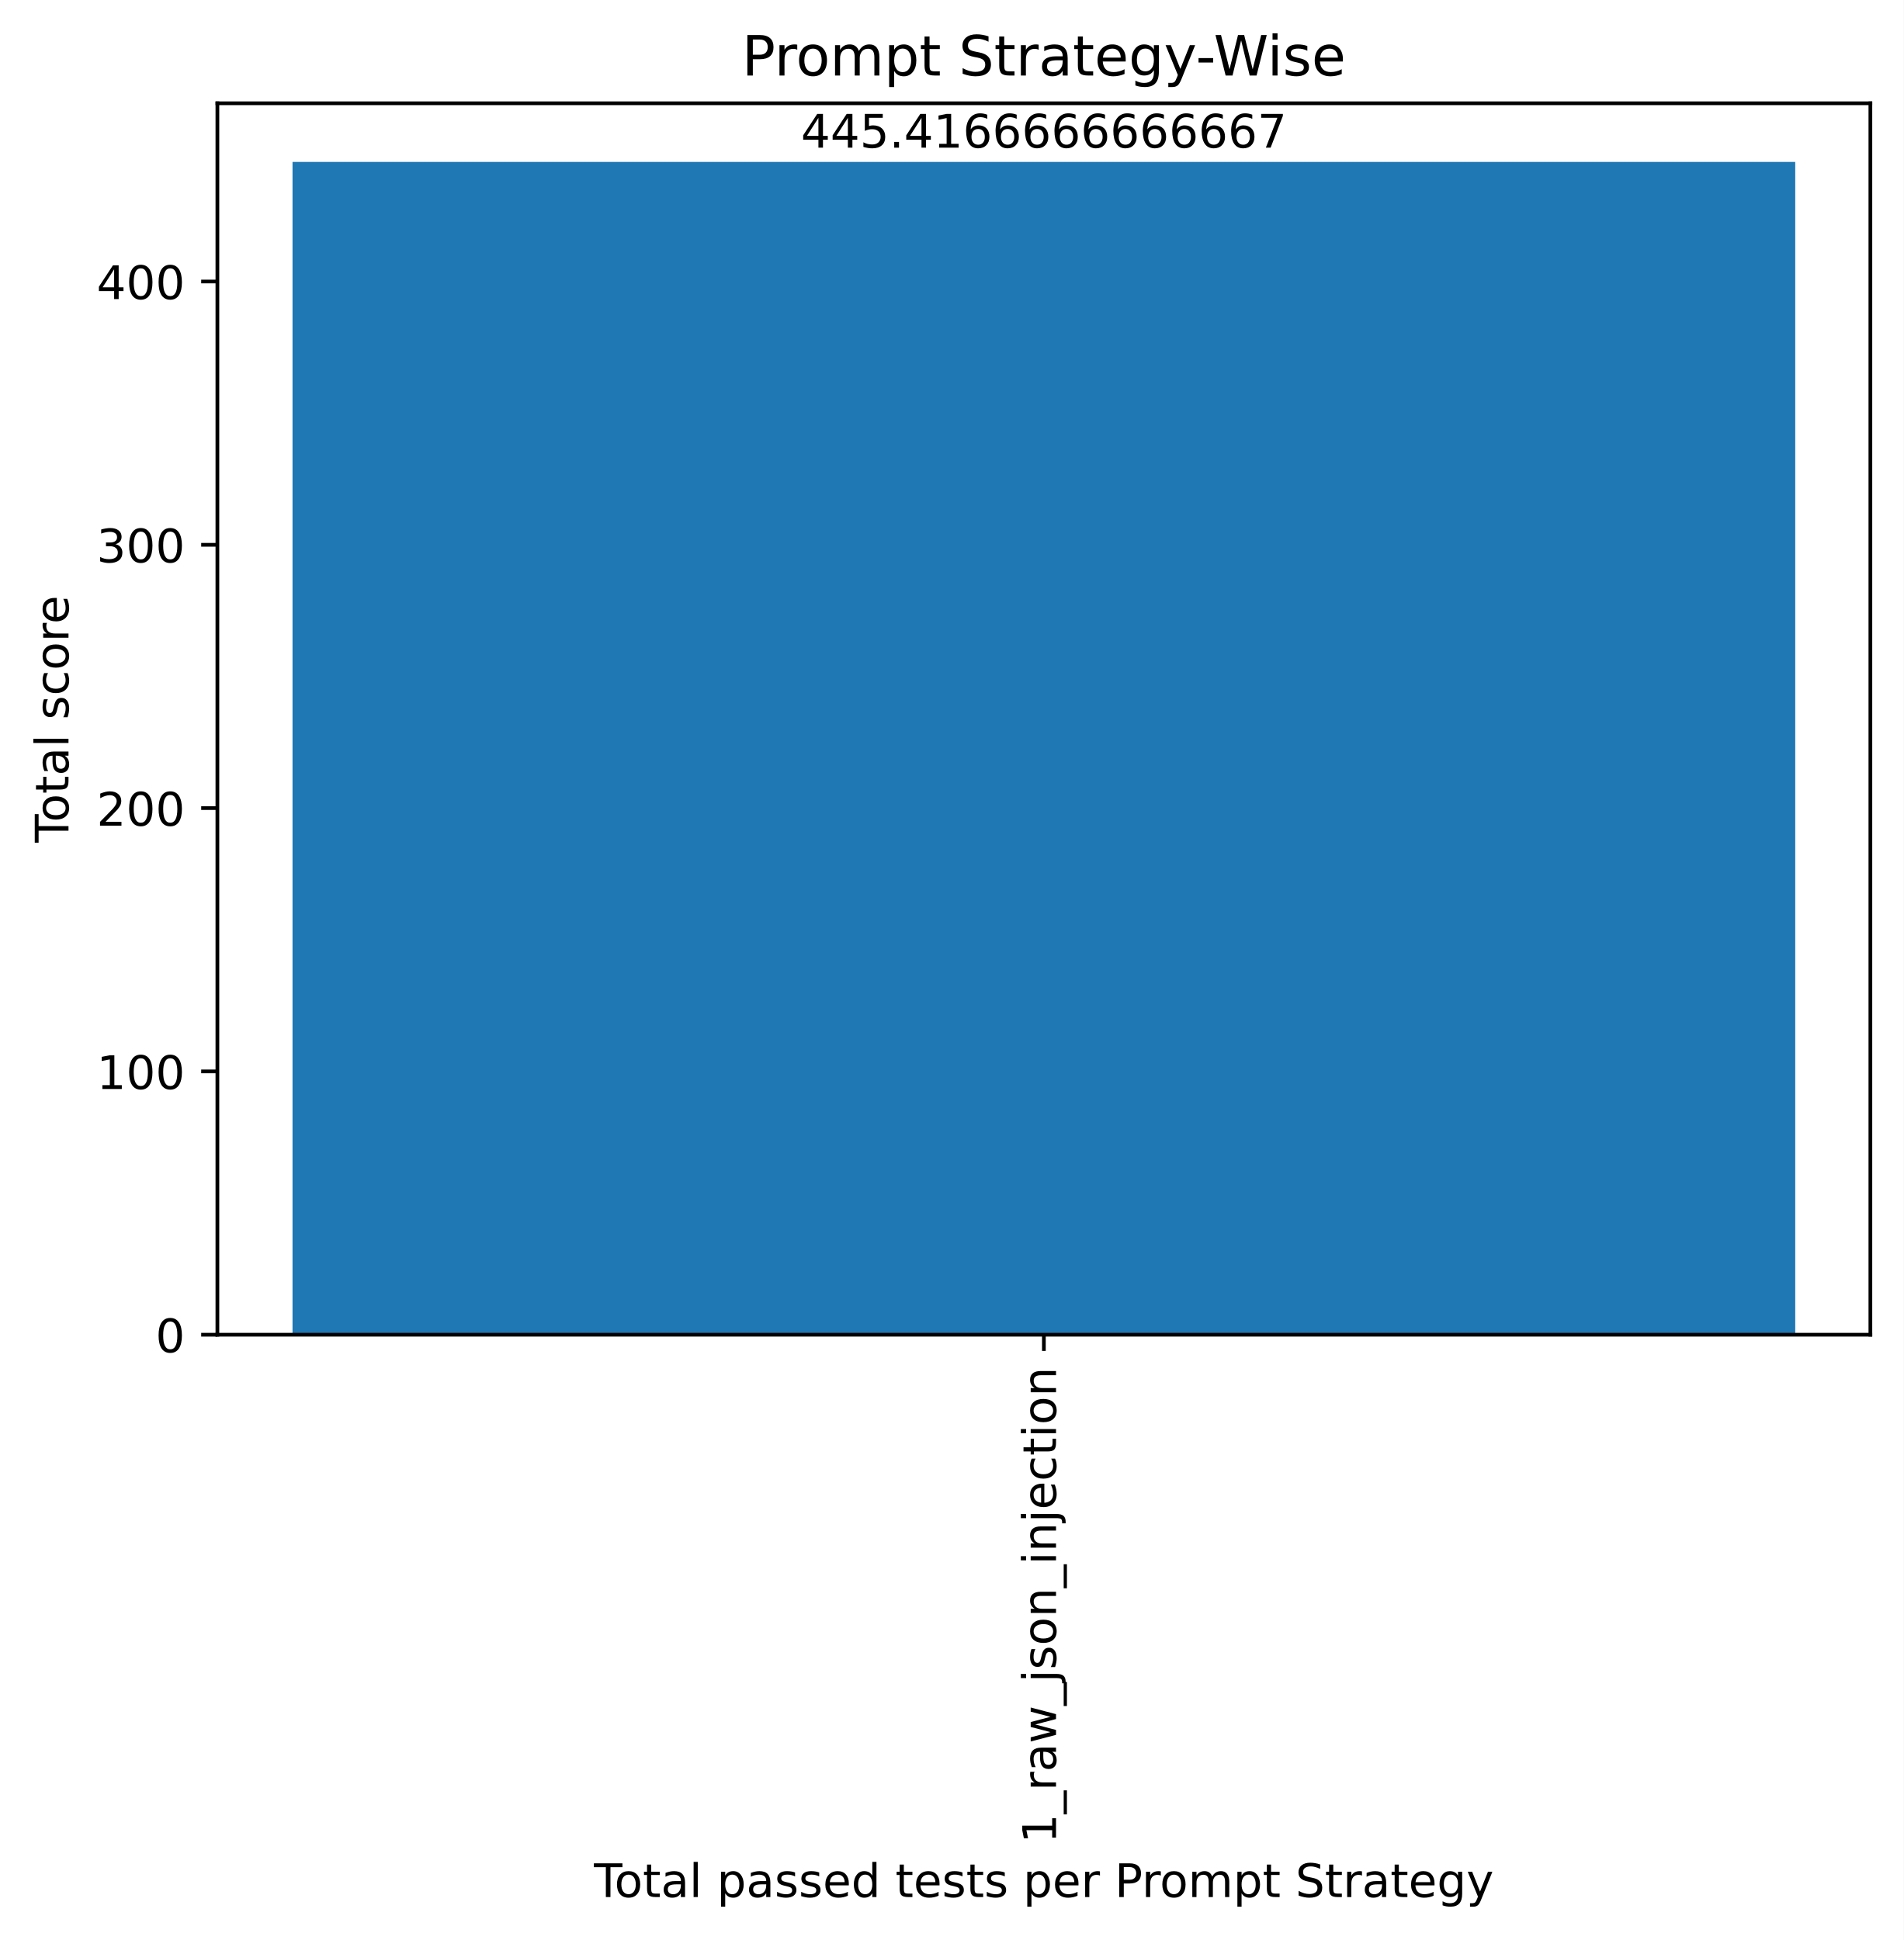
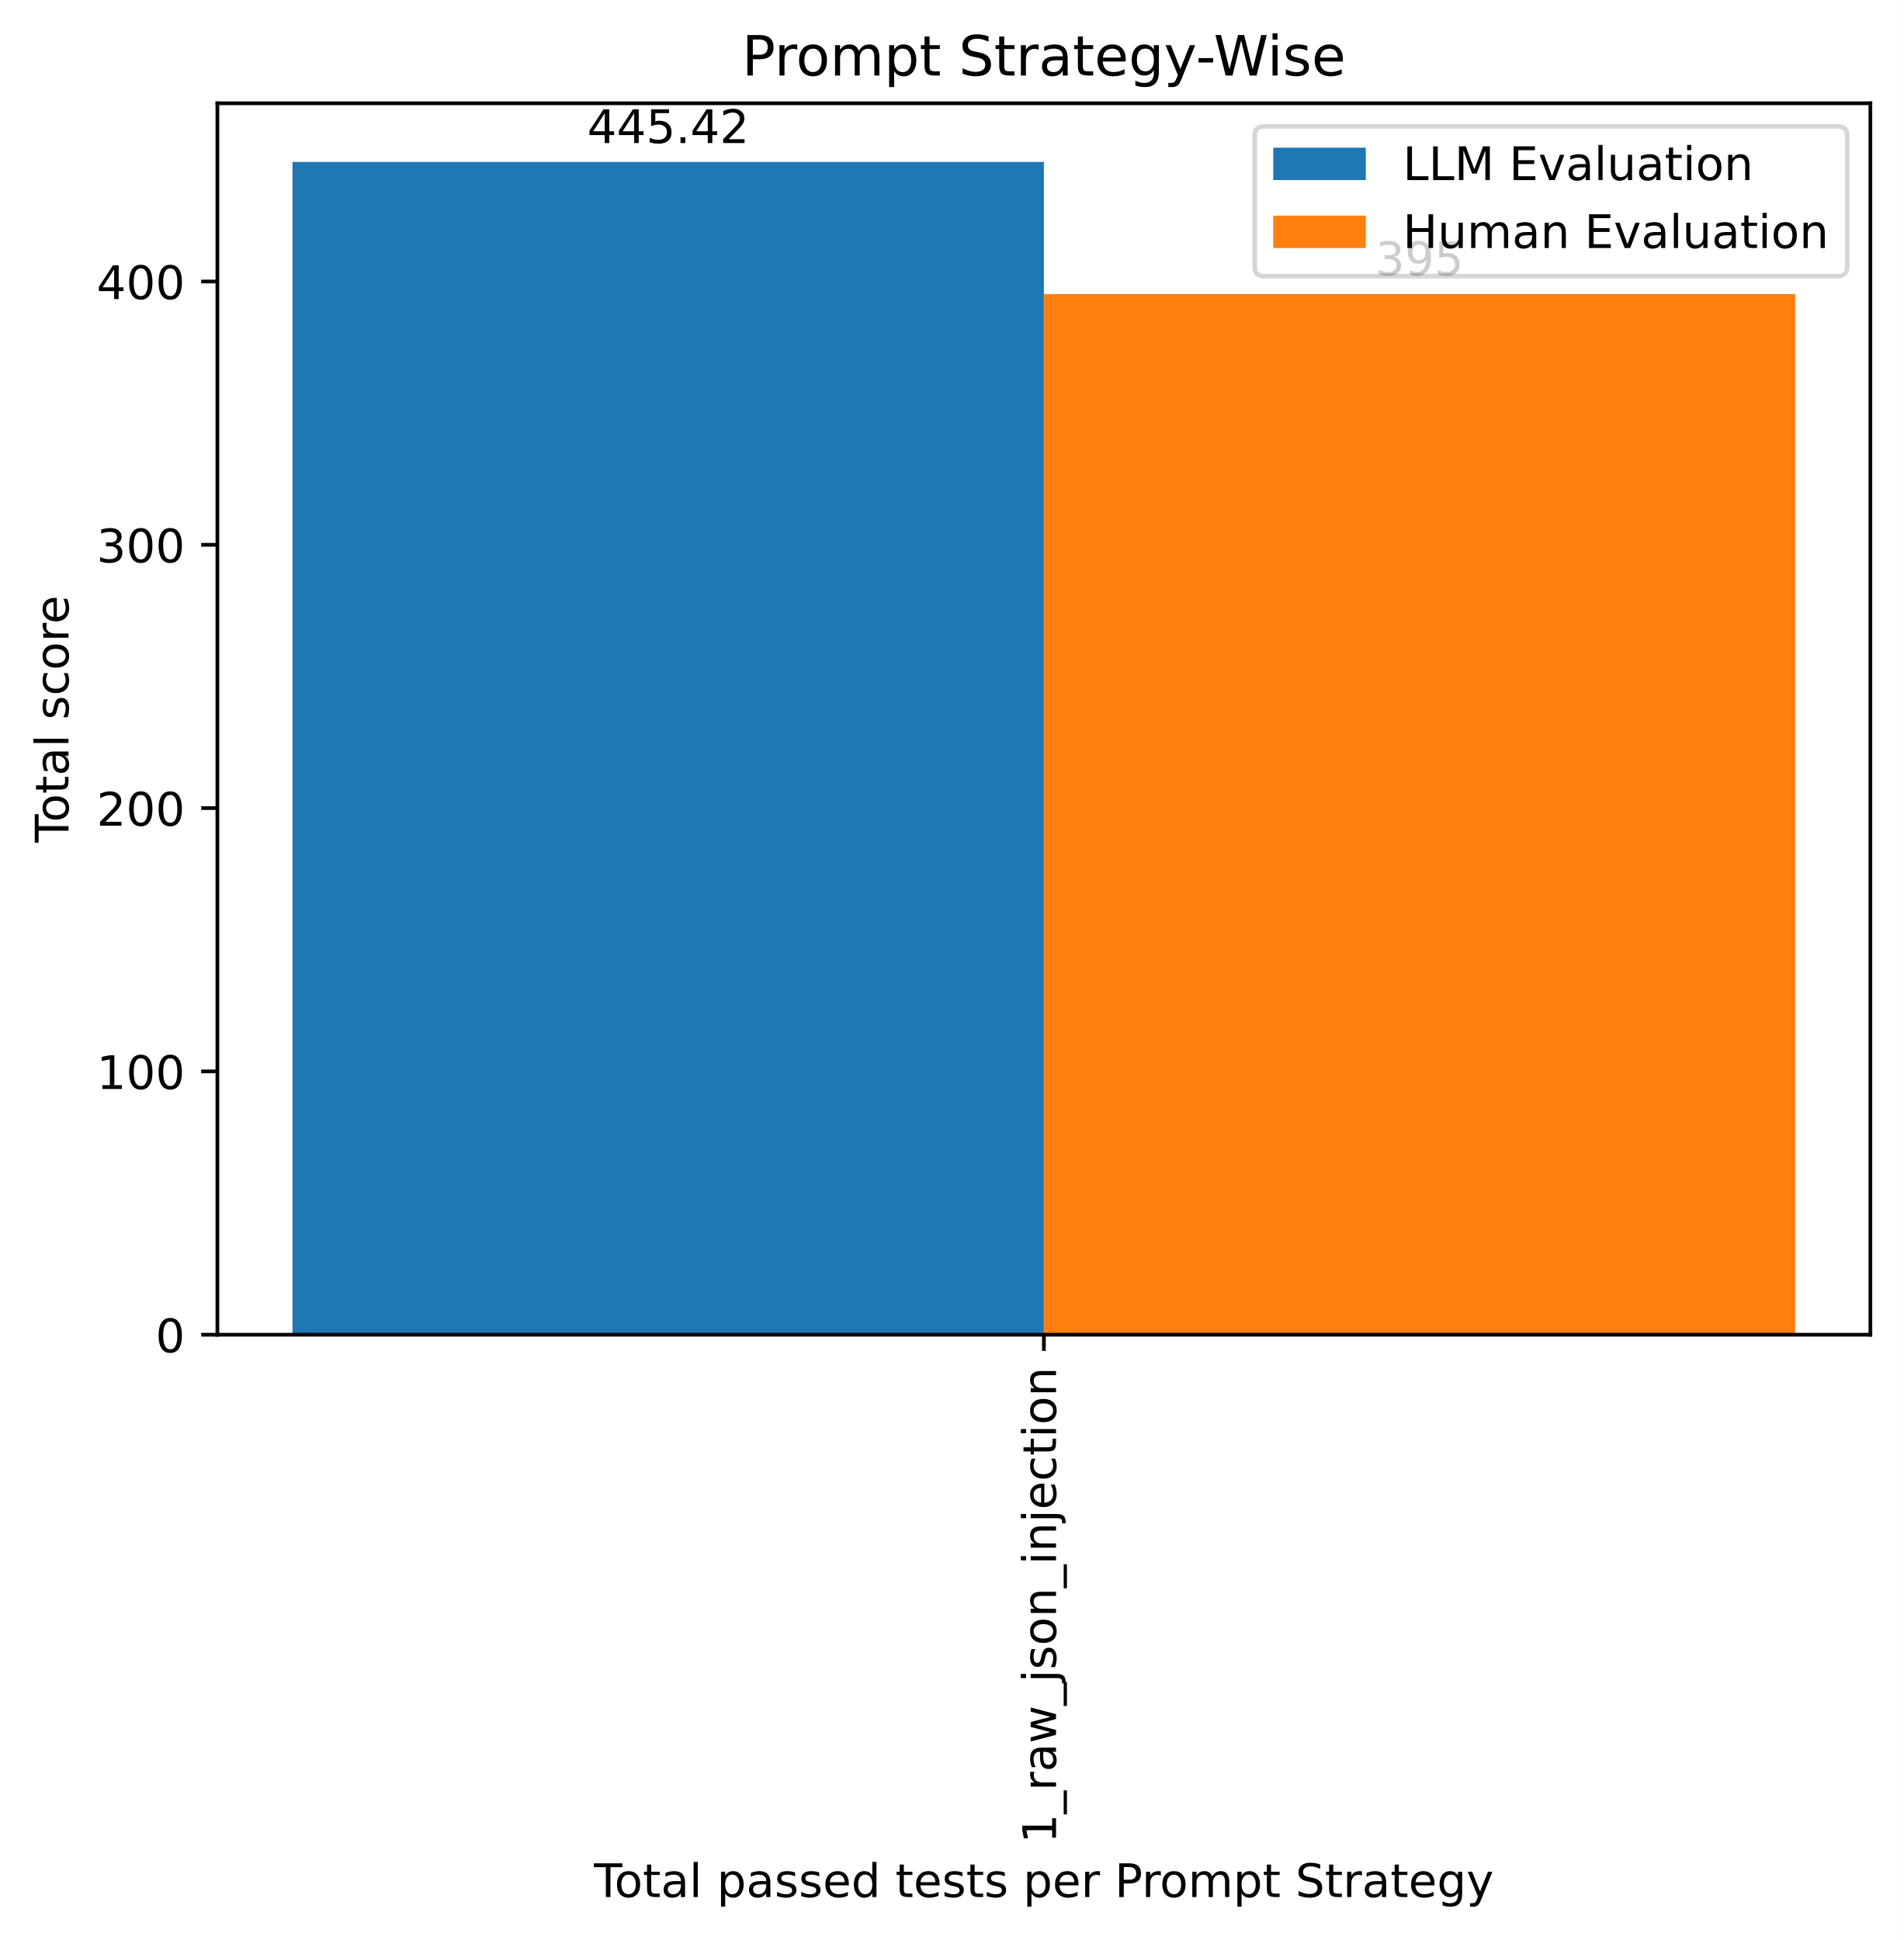
<svg xmlns="http://www.w3.org/2000/svg" xmlns:xlink="http://www.w3.org/1999/xlink" width="411.286pt" height="419.232pt" viewBox="0 0 411.286 419.232" version="1.1">
  <defs>
    <style type="text/css">*{stroke-linejoin: round; stroke-linecap: butt}</style>
  </defs>
  <g id="figure_1">
    <g id="patch_1">
      <path d="M 0 419.232  L 411.286 419.232  L 411.286 0  L 0 0  z " style="fill: #ffffff" />
    </g>
    <g id="axes_1">
      <g id="patch_2">
        <path d="M 46.966 288.43  L 404.086 288.43  L 404.086 22.318  L 46.966 22.318  z " style="fill: #ffffff" />
      </g>
      <g id="patch_3">
-         <path d="M 63.198 288.43  L 387.853 288.43  L 387.853 34.99  L 63.198 34.99  z " clip-path="url(#p56a16bb1c7)" style="fill: #1f77b4" />
+         <path d="M 63.198 288.43  L 225.526 288.43  L 225.526 34.99  L 63.198 34.99  z " clip-path="url(#p0d94fed219)" style="fill: #1f77b4" />
+       </g>
+       <g id="patch_4">
+         <path d="M 225.526 288.43  L 387.853 288.43  L 387.853 63.551  L 225.526 63.551  z " clip-path="url(#p0d94fed219)" style="fill: #ff7f0e" />
      </g>
      <g id="matplotlib.axis_1">
        <g id="xtick_1">
          <g id="line2d_1">
            <defs>
-               <path id="m88a5a3b444" d="M 0 0  L 0 3.5  " style="stroke: #000000; stroke-width: 0.8" />
-             </defs>
-             <g>
-               <use xlink:href="#m88a5a3b444" x="225.526" y="288.43" style="stroke: #000000; stroke-width: 0.8" />
+               <path id="mc3fc81f7da" d="M 0 0  L 0 3.5  " style="stroke: #000000; stroke-width: 0.8" />
+             </defs>
+             <g>
+               <use xlink:href="#mc3fc81f7da" x="225.526" y="288.43" style="stroke: #000000; stroke-width: 0.8" />
            </g>
          </g>
          <g id="text_1">
            <g transform="translate(228.1459 398.3536) rotate(-90) scale(0.1 -0.1)">
              <defs>
                <path id="DejaVuSans-31" d="M 794 531  L 1825 531  L 1825 4091  L 703 3866  L 703 4441  L 1819 4666  L 2450 4666  L 2450 531  L 3481 531  L 3481 0  L 794 0  L 794 531  z " transform="scale(0.015625)" />
                <path id="DejaVuSans-5f" d="M 3263 -1063  L 3263 -1509  L -63 -1509  L -63 -1063  L 3263 -1063  z " transform="scale(0.015625)" />
                <path id="DejaVuSans-72" d="M 2631 2963  Q 2534 3019 2420 3045  Q 2306 3072 2169 3072  Q 1681 3072 1420 2755  Q 1159 2438 1159 1844  L 1159 0  L 581 0  L 581 3500  L 1159 3500  L 1159 2956  Q 1341 3275 1631 3429  Q 1922 3584 2338 3584  Q 2397 3584 2469 3576  Q 2541 3569 2628 3553  L 2631 2963  z " transform="scale(0.015625)" />
                <path id="DejaVuSans-61" d="M 2194 1759  Q 1497 1759 1228 1600  Q 959 1441 959 1056  Q 959 750 1161 570  Q 1363 391 1709 391  Q 2188 391 2477 730  Q 2766 1069 2766 1631  L 2766 1759  L 2194 1759  z M 3341 1997  L 3341 0  L 2766 0  L 2766 531  Q 2569 213 2275 61  Q 1981 -91 1556 -91  Q 1019 -91 701 211  Q 384 513 384 1019  Q 384 1609 779 1909  Q 1175 2209 1959 2209  L 2766 2209  L 2766 2266  Q 2766 2663 2505 2880  Q 2244 3097 1772 3097  Q 1472 3097 1187 3025  Q 903 2953 641 2809  L 641 3341  Q 956 3463 1253 3523  Q 1550 3584 1831 3584  Q 2591 3584 2966 3190  Q 3341 2797 3341 1997  z " transform="scale(0.015625)" />
                <path id="DejaVuSans-77" d="M 269 3500  L 844 3500  L 1563 769  L 2278 3500  L 2956 3500  L 3675 769  L 4391 3500  L 4966 3500  L 4050 0  L 3372 0  L 2619 2869  L 1863 0  L 1184 0  L 269 3500  z " transform="scale(0.015625)" />
                <path id="DejaVuSans-6a" d="M 603 3500  L 1178 3500  L 1178 -63  Q 1178 -731 923 -1031  Q 669 -1331 103 -1331  L -116 -1331  L -116 -844  L 38 -844  Q 366 -844 484 -692  Q 603 -541 603 -63  L 603 3500  z M 603 4863  L 1178 4863  L 1178 4134  L 603 4134  L 603 4863  z " transform="scale(0.015625)" />
                <path id="DejaVuSans-73" d="M 2834 3397  L 2834 2853  Q 2591 2978 2328 3040  Q 2066 3103 1784 3103  Q 1356 3103 1142 2972  Q 928 2841 928 2578  Q 928 2378 1081 2264  Q 1234 2150 1697 2047  L 1894 2003  Q 2506 1872 2764 1633  Q 3022 1394 3022 966  Q 3022 478 2636 193  Q 2250 -91 1575 -91  Q 1294 -91 989 -36  Q 684 19 347 128  L 347 722  Q 666 556 975 473  Q 1284 391 1588 391  Q 1994 391 2212 530  Q 2431 669 2431 922  Q 2431 1156 2273 1281  Q 2116 1406 1581 1522  L 1381 1569  Q 847 1681 609 1914  Q 372 2147 372 2553  Q 372 3047 722 3315  Q 1072 3584 1716 3584  Q 2034 3584 2315 3537  Q 2597 3491 2834 3397  z " transform="scale(0.015625)" />
                <path id="DejaVuSans-6f" d="M 1959 3097  Q 1497 3097 1228 2736  Q 959 2375 959 1747  Q 959 1119 1226 758  Q 1494 397 1959 397  Q 2419 397 2687 759  Q 2956 1122 2956 1747  Q 2956 2369 2687 2733  Q 2419 3097 1959 3097  z M 1959 3584  Q 2709 3584 3137 3096  Q 3566 2609 3566 1747  Q 3566 888 3137 398  Q 2709 -91 1959 -91  Q 1206 -91 779 398  Q 353 888 353 1747  Q 353 2609 779 3096  Q 1206 3584 1959 3584  z " transform="scale(0.015625)" />
                <path id="DejaVuSans-6e" d="M 3513 2113  L 3513 0  L 2938 0  L 2938 2094  Q 2938 2591 2744 2837  Q 2550 3084 2163 3084  Q 1697 3084 1428 2787  Q 1159 2491 1159 1978  L 1159 0  L 581 0  L 581 3500  L 1159 3500  L 1159 2956  Q 1366 3272 1645 3428  Q 1925 3584 2291 3584  Q 2894 3584 3203 3211  Q 3513 2838 3513 2113  z " transform="scale(0.015625)" />
                <path id="DejaVuSans-69" d="M 603 3500  L 1178 3500  L 1178 0  L 603 0  L 603 3500  z M 603 4863  L 1178 4863  L 1178 4134  L 603 4134  L 603 4863  z " transform="scale(0.015625)" />
                <path id="DejaVuSans-65" d="M 3597 1894  L 3597 1613  L 953 1613  Q 991 1019 1311 708  Q 1631 397 2203 397  Q 2534 397 2845 478  Q 3156 559 3463 722  L 3463 178  Q 3153 47 2828 -22  Q 2503 -91 2169 -91  Q 1331 -91 842 396  Q 353 884 353 1716  Q 353 2575 817 3079  Q 1281 3584 2069 3584  Q 2775 3584 3186 3129  Q 3597 2675 3597 1894  z M 3022 2063  Q 3016 2534 2758 2815  Q 2500 3097 2075 3097  Q 1594 3097 1305 2825  Q 1016 2553 972 2059  L 3022 2063  z " transform="scale(0.015625)" />
                <path id="DejaVuSans-63" d="M 3122 3366  L 3122 2828  Q 2878 2963 2633 3030  Q 2388 3097 2138 3097  Q 1578 3097 1268 2742  Q 959 2388 959 1747  Q 959 1106 1268 751  Q 1578 397 2138 397  Q 2388 397 2633 464  Q 2878 531 3122 666  L 3122 134  Q 2881 22 2623 -34  Q 2366 -91 2075 -91  Q 1284 -91 818 406  Q 353 903 353 1747  Q 353 2603 823 3093  Q 1294 3584 2113 3584  Q 2378 3584 2631 3529  Q 2884 3475 3122 3366  z " transform="scale(0.015625)" />
                <path id="DejaVuSans-74" d="M 1172 4494  L 1172 3500  L 2356 3500  L 2356 3053  L 1172 3053  L 1172 1153  Q 1172 725 1289 603  Q 1406 481 1766 481  L 2356 481  L 2356 0  L 1766 0  Q 1100 0 847 248  Q 594 497 594 1153  L 594 3053  L 172 3053  L 172 3500  L 594 3500  L 594 4494  L 1172 4494  z " transform="scale(0.015625)" />
              </defs>
              <use xlink:href="#DejaVuSans-31" />
              <use xlink:href="#DejaVuSans-5f" transform="translate(63.62305 0)" />
              <use xlink:href="#DejaVuSans-72" transform="translate(113.623 0)" />
              <use xlink:href="#DejaVuSans-61" transform="translate(154.7363 0)" />
              <use xlink:href="#DejaVuSans-77" transform="translate(216.0156 0)" />
              <use xlink:href="#DejaVuSans-5f" transform="translate(297.8027 0)" />
              <use xlink:href="#DejaVuSans-6a" transform="translate(347.8027 0)" />
              <use xlink:href="#DejaVuSans-73" transform="translate(375.5859 0)" />
              <use xlink:href="#DejaVuSans-6f" transform="translate(427.6855 0)" />
              <use xlink:href="#DejaVuSans-6e" transform="translate(488.8672 0)" />
              <use xlink:href="#DejaVuSans-5f" transform="translate(552.2461 0)" />
              <use xlink:href="#DejaVuSans-69" transform="translate(602.2461 0)" />
              <use xlink:href="#DejaVuSans-6e" transform="translate(630.0293 0)" />
              <use xlink:href="#DejaVuSans-6a" transform="translate(693.4082 0)" />
              <use xlink:href="#DejaVuSans-65" transform="translate(721.1914 0)" />
              <use xlink:href="#DejaVuSans-63" transform="translate(782.7148 0)" />
              <use xlink:href="#DejaVuSans-74" transform="translate(837.6953 0)" />
              <use xlink:href="#DejaVuSans-69" transform="translate(876.9043 0)" />
              <use xlink:href="#DejaVuSans-6f" transform="translate(904.6875 0)" />
              <use xlink:href="#DejaVuSans-6e" transform="translate(965.8691 0)" />
            </g>
          </g>
        </g>
        <g id="text_2">
          <g transform="translate(128.3342 409.952) scale(0.1 -0.1)">
            <defs>
              <path id="DejaVuSans-54" d="M -19 4666  L 3928 4666  L 3928 4134  L 2272 4134  L 2272 0  L 1638 0  L 1638 4134  L -19 4134  L -19 4666  z " transform="scale(0.015625)" />
              <path id="DejaVuSans-6c" d="M 603 4863  L 1178 4863  L 1178 0  L 603 0  L 603 4863  z " transform="scale(0.015625)" />
              <path id="DejaVuSans-20" transform="scale(0.015625)" />
              <path id="DejaVuSans-70" d="M 1159 525  L 1159 -1331  L 581 -1331  L 581 3500  L 1159 3500  L 1159 2969  Q 1341 3281 1617 3432  Q 1894 3584 2278 3584  Q 2916 3584 3314 3078  Q 3713 2572 3713 1747  Q 3713 922 3314 415  Q 2916 -91 2278 -91  Q 1894 -91 1617 61  Q 1341 213 1159 525  z M 3116 1747  Q 3116 2381 2855 2742  Q 2594 3103 2138 3103  Q 1681 3103 1420 2742  Q 1159 2381 1159 1747  Q 1159 1113 1420 752  Q 1681 391 2138 391  Q 2594 391 2855 752  Q 3116 1113 3116 1747  z " transform="scale(0.015625)" />
              <path id="DejaVuSans-64" d="M 2906 2969  L 2906 4863  L 3481 4863  L 3481 0  L 2906 0  L 2906 525  Q 2725 213 2448 61  Q 2172 -91 1784 -91  Q 1150 -91 751 415  Q 353 922 353 1747  Q 353 2572 751 3078  Q 1150 3584 1784 3584  Q 2172 3584 2448 3432  Q 2725 3281 2906 2969  z M 947 1747  Q 947 1113 1208 752  Q 1469 391 1925 391  Q 2381 391 2643 752  Q 2906 1113 2906 1747  Q 2906 2381 2643 2742  Q 2381 3103 1925 3103  Q 1469 3103 1208 2742  Q 947 2381 947 1747  z " transform="scale(0.015625)" />
              <path id="DejaVuSans-50" d="M 1259 4147  L 1259 2394  L 2053 2394  Q 2494 2394 2734 2622  Q 2975 2850 2975 3272  Q 2975 3691 2734 3919  Q 2494 4147 2053 4147  L 1259 4147  z M 628 4666  L 2053 4666  Q 2838 4666 3239 4311  Q 3641 3956 3641 3272  Q 3641 2581 3239 2228  Q 2838 1875 2053 1875  L 1259 1875  L 1259 0  L 628 0  L 628 4666  z " transform="scale(0.015625)" />
              <path id="DejaVuSans-6d" d="M 3328 2828  Q 3544 3216 3844 3400  Q 4144 3584 4550 3584  Q 5097 3584 5394 3201  Q 5691 2819 5691 2113  L 5691 0  L 5113 0  L 5113 2094  Q 5113 2597 4934 2840  Q 4756 3084 4391 3084  Q 3944 3084 3684 2787  Q 3425 2491 3425 1978  L 3425 0  L 2847 0  L 2847 2094  Q 2847 2600 2669 2842  Q 2491 3084 2119 3084  Q 1678 3084 1418 2786  Q 1159 2488 1159 1978  L 1159 0  L 581 0  L 581 3500  L 1159 3500  L 1159 2956  Q 1356 3278 1631 3431  Q 1906 3584 2284 3584  Q 2666 3584 2933 3390  Q 3200 3197 3328 2828  z " transform="scale(0.015625)" />
              <path id="DejaVuSans-53" d="M 3425 4513  L 3425 3897  Q 3066 4069 2747 4153  Q 2428 4238 2131 4238  Q 1616 4238 1336 4038  Q 1056 3838 1056 3469  Q 1056 3159 1242 3001  Q 1428 2844 1947 2747  L 2328 2669  Q 3034 2534 3370 2195  Q 3706 1856 3706 1288  Q 3706 609 3251 259  Q 2797 -91 1919 -91  Q 1588 -91 1214 -16  Q 841 59 441 206  L 441 856  Q 825 641 1194 531  Q 1563 422 1919 422  Q 2459 422 2753 634  Q 3047 847 3047 1241  Q 3047 1584 2836 1778  Q 2625 1972 2144 2069  L 1759 2144  Q 1053 2284 737 2584  Q 422 2884 422 3419  Q 422 4038 858 4394  Q 1294 4750 2059 4750  Q 2388 4750 2728 4690  Q 3069 4631 3425 4513  z " transform="scale(0.015625)" />
              <path id="DejaVuSans-67" d="M 2906 1791  Q 2906 2416 2648 2759  Q 2391 3103 1925 3103  Q 1463 3103 1205 2759  Q 947 2416 947 1791  Q 947 1169 1205 825  Q 1463 481 1925 481  Q 2391 481 2648 825  Q 2906 1169 2906 1791  z M 3481 434  Q 3481 -459 3084 -895  Q 2688 -1331 1869 -1331  Q 1566 -1331 1297 -1286  Q 1028 -1241 775 -1147  L 775 -588  Q 1028 -725 1275 -790  Q 1522 -856 1778 -856  Q 2344 -856 2625 -561  Q 2906 -266 2906 331  L 2906 616  Q 2728 306 2450 153  Q 2172 0 1784 0  Q 1141 0 747 490  Q 353 981 353 1791  Q 353 2603 747 3093  Q 1141 3584 1784 3584  Q 2172 3584 2450 3431  Q 2728 3278 2906 2969  L 2906 3500  L 3481 3500  L 3481 434  z " transform="scale(0.015625)" />
              <path id="DejaVuSans-79" d="M 2059 -325  Q 1816 -950 1584 -1140  Q 1353 -1331 966 -1331  L 506 -1331  L 506 -850  L 844 -850  Q 1081 -850 1212 -737  Q 1344 -625 1503 -206  L 1606 56  L 191 3500  L 800 3500  L 1894 763  L 2988 3500  L 3597 3500  L 2059 -325  z " transform="scale(0.015625)" />
            </defs>
            <use xlink:href="#DejaVuSans-54" />
            <use xlink:href="#DejaVuSans-6f" transform="translate(44.08398 0)" />
            <use xlink:href="#DejaVuSans-74" transform="translate(105.2656 0)" />
            <use xlink:href="#DejaVuSans-61" transform="translate(144.4746 0)" />
            <use xlink:href="#DejaVuSans-6c" transform="translate(205.7539 0)" />
            <use xlink:href="#DejaVuSans-20" transform="translate(233.5371 0)" />
            <use xlink:href="#DejaVuSans-70" transform="translate(265.3242 0)" />
            <use xlink:href="#DejaVuSans-61" transform="translate(328.8008 0)" />
            <use xlink:href="#DejaVuSans-73" transform="translate(390.0801 0)" />
            <use xlink:href="#DejaVuSans-73" transform="translate(442.1797 0)" />
            <use xlink:href="#DejaVuSans-65" transform="translate(494.2793 0)" />
            <use xlink:href="#DejaVuSans-64" transform="translate(555.8027 0)" />
            <use xlink:href="#DejaVuSans-20" transform="translate(619.2793 0)" />
            <use xlink:href="#DejaVuSans-74" transform="translate(651.0664 0)" />
            <use xlink:href="#DejaVuSans-65" transform="translate(690.2754 0)" />
            <use xlink:href="#DejaVuSans-73" transform="translate(751.7988 0)" />
            <use xlink:href="#DejaVuSans-74" transform="translate(803.8984 0)" />
            <use xlink:href="#DejaVuSans-73" transform="translate(843.1074 0)" />
            <use xlink:href="#DejaVuSans-20" transform="translate(895.207 0)" />
            <use xlink:href="#DejaVuSans-70" transform="translate(926.9941 0)" />
            <use xlink:href="#DejaVuSans-65" transform="translate(990.4707 0)" />
            <use xlink:href="#DejaVuSans-72" transform="translate(1051.994 0)" />
            <use xlink:href="#DejaVuSans-20" transform="translate(1093.107 0)" />
            <use xlink:href="#DejaVuSans-50" transform="translate(1124.895 0)" />
            <use xlink:href="#DejaVuSans-72" transform="translate(1183.447 0)" />
            <use xlink:href="#DejaVuSans-6f" transform="translate(1222.311 0)" />
            <use xlink:href="#DejaVuSans-6d" transform="translate(1283.492 0)" />
            <use xlink:href="#DejaVuSans-70" transform="translate(1380.904 0)" />
            <use xlink:href="#DejaVuSans-74" transform="translate(1444.381 0)" />
            <use xlink:href="#DejaVuSans-20" transform="translate(1483.59 0)" />
            <use xlink:href="#DejaVuSans-53" transform="translate(1515.377 0)" />
            <use xlink:href="#DejaVuSans-74" transform="translate(1578.854 0)" />
            <use xlink:href="#DejaVuSans-72" transform="translate(1618.062 0)" />
            <use xlink:href="#DejaVuSans-61" transform="translate(1659.176 0)" />
            <use xlink:href="#DejaVuSans-74" transform="translate(1720.455 0)" />
            <use xlink:href="#DejaVuSans-65" transform="translate(1759.664 0)" />
            <use xlink:href="#DejaVuSans-67" transform="translate(1821.188 0)" />
            <use xlink:href="#DejaVuSans-79" transform="translate(1884.664 0)" />
          </g>
        </g>
      </g>
      <g id="matplotlib.axis_2">
        <g id="ytick_1">
          <g id="line2d_2">
            <defs>
-               <path id="m5dcaeae077" d="M 0 0  L -3.5 0  " style="stroke: #000000; stroke-width: 0.8" />
-             </defs>
-             <g>
-               <use xlink:href="#m5dcaeae077" x="46.966" y="288.43" style="stroke: #000000; stroke-width: 0.8" />
+               <path id="ma967bb6384" d="M 0 0  L -3.5 0  " style="stroke: #000000; stroke-width: 0.8" />
+             </defs>
+             <g>
+               <use xlink:href="#ma967bb6384" x="46.966" y="288.43" style="stroke: #000000; stroke-width: 0.8" />
            </g>
          </g>
          <g id="text_3">
            <g transform="translate(33.60312 292.2293) scale(0.1 -0.1)">
              <defs>
                <path id="DejaVuSans-30" d="M 2034 4250  Q 1547 4250 1301 3770  Q 1056 3291 1056 2328  Q 1056 1369 1301 889  Q 1547 409 2034 409  Q 2525 409 2770 889  Q 3016 1369 3016 2328  Q 3016 3291 2770 3770  Q 2525 4250 2034 4250  z M 2034 4750  Q 2819 4750 3233 4129  Q 3647 3509 3647 2328  Q 3647 1150 3233 529  Q 2819 -91 2034 -91  Q 1250 -91 836 529  Q 422 1150 422 2328  Q 422 3509 836 4129  Q 1250 4750 2034 4750  z " transform="scale(0.015625)" />
              </defs>
              <use xlink:href="#DejaVuSans-30" />
            </g>
          </g>
        </g>
        <g id="ytick_2">
          <g id="line2d_3">
            <g>
-               <use xlink:href="#m5dcaeae077" x="46.966" y="231.531" style="stroke: #000000; stroke-width: 0.8" />
+               <use xlink:href="#ma967bb6384" x="46.966" y="231.531" style="stroke: #000000; stroke-width: 0.8" />
            </g>
          </g>
          <g id="text_4">
            <g transform="translate(20.87813 235.3298) scale(0.1 -0.1)">
              <use xlink:href="#DejaVuSans-31" />
              <use xlink:href="#DejaVuSans-30" transform="translate(63.62305 0)" />
              <use xlink:href="#DejaVuSans-30" transform="translate(127.2461 0)" />
            </g>
          </g>
        </g>
        <g id="ytick_3">
          <g id="line2d_4">
            <g>
-               <use xlink:href="#m5dcaeae077" x="46.966" y="174.631" style="stroke: #000000; stroke-width: 0.8" />
+               <use xlink:href="#ma967bb6384" x="46.966" y="174.631" style="stroke: #000000; stroke-width: 0.8" />
            </g>
          </g>
          <g id="text_5">
            <g transform="translate(20.87813 178.4303) scale(0.1 -0.1)">
              <defs>
                <path id="DejaVuSans-32" d="M 1228 531  L 3431 531  L 3431 0  L 469 0  L 469 531  Q 828 903 1448 1529  Q 2069 2156 2228 2338  Q 2531 2678 2651 2914  Q 2772 3150 2772 3378  Q 2772 3750 2511 3984  Q 2250 4219 1831 4219  Q 1534 4219 1204 4116  Q 875 4013 500 3803  L 500 4441  Q 881 4594 1212 4672  Q 1544 4750 1819 4750  Q 2544 4750 2975 4387  Q 3406 4025 3406 3419  Q 3406 3131 3298 2873  Q 3191 2616 2906 2266  Q 2828 2175 2409 1742  Q 1991 1309 1228 531  z " transform="scale(0.015625)" />
              </defs>
              <use xlink:href="#DejaVuSans-32" />
              <use xlink:href="#DejaVuSans-30" transform="translate(63.62305 0)" />
              <use xlink:href="#DejaVuSans-30" transform="translate(127.2461 0)" />
            </g>
          </g>
        </g>
        <g id="ytick_4">
          <g id="line2d_5">
            <g>
-               <use xlink:href="#m5dcaeae077" x="46.966" y="117.732" style="stroke: #000000; stroke-width: 0.8" />
+               <use xlink:href="#ma967bb6384" x="46.966" y="117.732" style="stroke: #000000; stroke-width: 0.8" />
            </g>
          </g>
          <g id="text_6">
            <g transform="translate(20.87813 121.5307) scale(0.1 -0.1)">
              <defs>
                <path id="DejaVuSans-33" d="M 2597 2516  Q 3050 2419 3304 2112  Q 3559 1806 3559 1356  Q 3559 666 3084 287  Q 2609 -91 1734 -91  Q 1441 -91 1130 -33  Q 819 25 488 141  L 488 750  Q 750 597 1062 519  Q 1375 441 1716 441  Q 2309 441 2620 675  Q 2931 909 2931 1356  Q 2931 1769 2642 2001  Q 2353 2234 1838 2234  L 1294 2234  L 1294 2753  L 1863 2753  Q 2328 2753 2575 2939  Q 2822 3125 2822 3475  Q 2822 3834 2567 4026  Q 2313 4219 1838 4219  Q 1578 4219 1281 4162  Q 984 4106 628 3988  L 628 4550  Q 988 4650 1302 4700  Q 1616 4750 1894 4750  Q 2613 4750 3031 4423  Q 3450 4097 3450 3541  Q 3450 3153 3228 2886  Q 3006 2619 2597 2516  z " transform="scale(0.015625)" />
              </defs>
              <use xlink:href="#DejaVuSans-33" />
              <use xlink:href="#DejaVuSans-30" transform="translate(63.62305 0)" />
              <use xlink:href="#DejaVuSans-30" transform="translate(127.2461 0)" />
            </g>
          </g>
        </g>
        <g id="ytick_5">
          <g id="line2d_6">
            <g>
-               <use xlink:href="#m5dcaeae077" x="46.966" y="60.832" style="stroke: #000000; stroke-width: 0.8" />
+               <use xlink:href="#ma967bb6384" x="46.966" y="60.832" style="stroke: #000000; stroke-width: 0.8" />
            </g>
          </g>
          <g id="text_7">
            <g transform="translate(20.87813 64.63121) scale(0.1 -0.1)">
              <defs>
                <path id="DejaVuSans-34" d="M 2419 4116  L 825 1625  L 2419 1625  L 2419 4116  z M 2253 4666  L 3047 4666  L 3047 1625  L 3713 1625  L 3713 1100  L 3047 1100  L 3047 0  L 2419 0  L 2419 1100  L 313 1100  L 313 1709  L 2253 4666  z " transform="scale(0.015625)" />
              </defs>
              <use xlink:href="#DejaVuSans-34" />
              <use xlink:href="#DejaVuSans-30" transform="translate(63.62305 0)" />
              <use xlink:href="#DejaVuSans-30" transform="translate(127.2461 0)" />
            </g>
          </g>
        </g>
        <g id="text_8">
          <g transform="translate(14.79844 182.0726) rotate(-90) scale(0.1 -0.1)">
            <use xlink:href="#DejaVuSans-54" />
            <use xlink:href="#DejaVuSans-6f" transform="translate(44.08398 0)" />
            <use xlink:href="#DejaVuSans-74" transform="translate(105.2656 0)" />
            <use xlink:href="#DejaVuSans-61" transform="translate(144.4746 0)" />
            <use xlink:href="#DejaVuSans-6c" transform="translate(205.7539 0)" />
            <use xlink:href="#DejaVuSans-20" transform="translate(233.5371 0)" />
            <use xlink:href="#DejaVuSans-73" transform="translate(265.3242 0)" />
            <use xlink:href="#DejaVuSans-63" transform="translate(317.4238 0)" />
            <use xlink:href="#DejaVuSans-6f" transform="translate(372.4043 0)" />
            <use xlink:href="#DejaVuSans-72" transform="translate(433.5859 0)" />
            <use xlink:href="#DejaVuSans-65" transform="translate(472.4492 0)" />
          </g>
        </g>
      </g>
-       <g id="patch_4">
+       <g id="patch_5">
        <path d="M 46.966 288.43  L 46.966 22.318  " style="fill: none; stroke: #000000; stroke-width: 0.8; stroke-linejoin: miter; stroke-linecap: square" />
      </g>
-       <g id="patch_5">
+       <g id="patch_6">
        <path d="M 404.086 288.43  L 404.086 22.318  " style="fill: none; stroke: #000000; stroke-width: 0.8; stroke-linejoin: miter; stroke-linecap: square" />
      </g>
-       <g id="patch_6">
+       <g id="patch_7">
        <path d="M 46.966 288.43  L 404.086 288.43  " style="fill: none; stroke: #000000; stroke-width: 0.8; stroke-linejoin: miter; stroke-linecap: square" />
      </g>
-       <g id="patch_7">
+       <g id="patch_8">
        <path d="M 46.966 22.318  L 404.086 22.318  " style="fill: none; stroke: #000000; stroke-width: 0.8; stroke-linejoin: miter; stroke-linecap: square" />
      </g>
      <g id="text_9">
-         <g transform="translate(173.0366 31.91044) scale(0.1 -0.1)">
+         <g transform="translate(126.8667 30.91044) scale(0.1 -0.1)">
          <defs>
            <path id="DejaVuSans-35" d="M 691 4666  L 3169 4666  L 3169 4134  L 1269 4134  L 1269 2991  Q 1406 3038 1543 3061  Q 1681 3084 1819 3084  Q 2600 3084 3056 2656  Q 3513 2228 3513 1497  Q 3513 744 3044 326  Q 2575 -91 1722 -91  Q 1428 -91 1123 -41  Q 819 9 494 109  L 494 744  Q 775 591 1075 516  Q 1375 441 1709 441  Q 2250 441 2565 725  Q 2881 1009 2881 1497  Q 2881 1984 2565 2268  Q 2250 2553 1709 2553  Q 1456 2553 1204 2497  Q 953 2441 691 2322  L 691 4666  z " transform="scale(0.015625)" />
            <path id="DejaVuSans-2e" d="M 684 794  L 1344 794  L 1344 0  L 684 0  L 684 794  z " transform="scale(0.015625)" />
-             <path id="DejaVuSans-36" d="M 2113 2584  Q 1688 2584 1439 2293  Q 1191 2003 1191 1497  Q 1191 994 1439 701  Q 1688 409 2113 409  Q 2538 409 2786 701  Q 3034 994 3034 1497  Q 3034 2003 2786 2293  Q 2538 2584 2113 2584  z M 3366 4563  L 3366 3988  Q 3128 4100 2886 4159  Q 2644 4219 2406 4219  Q 1781 4219 1451 3797  Q 1122 3375 1075 2522  Q 1259 2794 1537 2939  Q 1816 3084 2150 3084  Q 2853 3084 3261 2657  Q 3669 2231 3669 1497  Q 3669 778 3244 343  Q 2819 -91 2113 -91  Q 1303 -91 875 529  Q 447 1150 447 2328  Q 447 3434 972 4092  Q 1497 4750 2381 4750  Q 2619 4750 2861 4703  Q 3103 4656 3366 4563  z " transform="scale(0.015625)" />
-             <path id="DejaVuSans-37" d="M 525 4666  L 3525 4666  L 3525 4397  L 1831 0  L 1172 0  L 2766 4134  L 525 4134  L 525 4666  z " transform="scale(0.015625)" />
          </defs>
          <use xlink:href="#DejaVuSans-34" />
          <use xlink:href="#DejaVuSans-34" transform="translate(63.62305 0)" />
          <use xlink:href="#DejaVuSans-35" transform="translate(127.2461 0)" />
          <use xlink:href="#DejaVuSans-2e" transform="translate(190.8691 0)" />
          <use xlink:href="#DejaVuSans-34" transform="translate(222.6562 0)" />
-           <use xlink:href="#DejaVuSans-31" transform="translate(286.2793 0)" />
-           <use xlink:href="#DejaVuSans-36" transform="translate(349.9023 0)" />
-           <use xlink:href="#DejaVuSans-36" transform="translate(413.5254 0)" />
-           <use xlink:href="#DejaVuSans-36" transform="translate(477.1484 0)" />
-           <use xlink:href="#DejaVuSans-36" transform="translate(540.7715 0)" />
-           <use xlink:href="#DejaVuSans-36" transform="translate(604.3945 0)" />
-           <use xlink:href="#DejaVuSans-36" transform="translate(668.0176 0)" />
-           <use xlink:href="#DejaVuSans-36" transform="translate(731.6406 0)" />
-           <use xlink:href="#DejaVuSans-36" transform="translate(795.2637 0)" />
-           <use xlink:href="#DejaVuSans-36" transform="translate(858.8867 0)" />
-           <use xlink:href="#DejaVuSans-36" transform="translate(922.5098 0)" />
-           <use xlink:href="#DejaVuSans-37" transform="translate(986.1328 0)" />
+           <use xlink:href="#DejaVuSans-32" transform="translate(286.2793 0)" />
        </g>
      </g>
      <g id="text_10">
+         <g transform="translate(297.1455 59.47084) scale(0.1 -0.1)">
+           <defs>
+             <path id="DejaVuSans-39" d="M 703 97  L 703 672  Q 941 559 1184 500  Q 1428 441 1663 441  Q 2288 441 2617 861  Q 2947 1281 2994 2138  Q 2813 1869 2534 1725  Q 2256 1581 1919 1581  Q 1219 1581 811 2004  Q 403 2428 403 3163  Q 403 3881 828 4315  Q 1253 4750 1959 4750  Q 2769 4750 3195 4129  Q 3622 3509 3622 2328  Q 3622 1225 3098 567  Q 2575 -91 1691 -91  Q 1453 -91 1209 -44  Q 966 3 703 97  z M 1959 2075  Q 2384 2075 2632 2365  Q 2881 2656 2881 3163  Q 2881 3666 2632 3958  Q 2384 4250 1959 4250  Q 1534 4250 1286 3958  Q 1038 3666 1038 3163  Q 1038 2656 1286 2365  Q 1534 2075 1959 2075  z " transform="scale(0.015625)" />
+           </defs>
+           <use xlink:href="#DejaVuSans-33" />
+           <use xlink:href="#DejaVuSans-39" transform="translate(63.62305 0)" />
+           <use xlink:href="#DejaVuSans-35" transform="translate(127.2461 0)" />
+         </g>
+       </g>
+       <g id="text_11">
        <g transform="translate(160.2869 16.31812) scale(0.12 -0.12)">
          <defs>
            <path id="DejaVuSans-2d" d="M 313 2009  L 1997 2009  L 1997 1497  L 313 1497  L 313 2009  z " transform="scale(0.015625)" />
            <path id="DejaVuSans-57" d="M 213 4666  L 850 4666  L 1831 722  L 2809 4666  L 3519 4666  L 4500 722  L 5478 4666  L 6119 4666  L 4947 0  L 4153 0  L 3169 4050  L 2175 0  L 1381 0  L 213 4666  z " transform="scale(0.015625)" />
          </defs>
          <use xlink:href="#DejaVuSans-50" />
          <use xlink:href="#DejaVuSans-72" transform="translate(58.55273 0)" />
          <use xlink:href="#DejaVuSans-6f" transform="translate(97.41602 0)" />
          <use xlink:href="#DejaVuSans-6d" transform="translate(158.5977 0)" />
          <use xlink:href="#DejaVuSans-70" transform="translate(256.0098 0)" />
          <use xlink:href="#DejaVuSans-74" transform="translate(319.4863 0)" />
          <use xlink:href="#DejaVuSans-20" transform="translate(358.6953 0)" />
          <use xlink:href="#DejaVuSans-53" transform="translate(390.4824 0)" />
          <use xlink:href="#DejaVuSans-74" transform="translate(453.959 0)" />
          <use xlink:href="#DejaVuSans-72" transform="translate(493.168 0)" />
          <use xlink:href="#DejaVuSans-61" transform="translate(534.2812 0)" />
          <use xlink:href="#DejaVuSans-74" transform="translate(595.5605 0)" />
          <use xlink:href="#DejaVuSans-65" transform="translate(634.7695 0)" />
          <use xlink:href="#DejaVuSans-67" transform="translate(696.293 0)" />
          <use xlink:href="#DejaVuSans-79" transform="translate(759.7695 0)" />
          <use xlink:href="#DejaVuSans-2d" transform="translate(817.1992 0)" />
          <use xlink:href="#DejaVuSans-57" transform="translate(849.2832 0)" />
          <use xlink:href="#DejaVuSans-69" transform="translate(945.9102 0)" />
          <use xlink:href="#DejaVuSans-73" transform="translate(973.6934 0)" />
          <use xlink:href="#DejaVuSans-65" transform="translate(1025.793 0)" />
        </g>
      </g>
+       <g id="legend_1">
+         <g id="patch_9">
+           <path d="M 273.079 59.674  L 397.086 59.674  Q 399.086 59.674 399.086 57.674  L 399.086 29.318  Q 399.086 27.318 397.086 27.318  L 273.079 27.318  Q 271.079 27.318 271.079 29.318  L 271.079 57.674  Q 271.079 59.674 273.079 59.674  z " style="fill: #ffffff; opacity: 0.8; stroke: #cccccc; stroke-linejoin: miter" />
+         </g>
+         <g id="patch_10">
+           <path d="M 275.079 38.917  L 295.079 38.917  L 295.079 31.917  L 275.079 31.917  z " style="fill: #1f77b4" />
+         </g>
+         <g id="text_12">
+           <g transform="translate(303.0794 38.91656) scale(0.1 -0.1)">
+             <defs>
+               <path id="DejaVuSans-4c" d="M 628 4666  L 1259 4666  L 1259 531  L 3531 531  L 3531 0  L 628 0  L 628 4666  z " transform="scale(0.015625)" />
+               <path id="DejaVuSans-4d" d="M 628 4666  L 1569 4666  L 2759 1491  L 3956 4666  L 4897 4666  L 4897 0  L 4281 0  L 4281 4097  L 3078 897  L 2444 897  L 1241 4097  L 1241 0  L 628 0  L 628 4666  z " transform="scale(0.015625)" />
+               <path id="DejaVuSans-45" d="M 628 4666  L 3578 4666  L 3578 4134  L 1259 4134  L 1259 2753  L 3481 2753  L 3481 2222  L 1259 2222  L 1259 531  L 3634 531  L 3634 0  L 628 0  L 628 4666  z " transform="scale(0.015625)" />
+               <path id="DejaVuSans-76" d="M 191 3500  L 800 3500  L 1894 563  L 2988 3500  L 3597 3500  L 2284 0  L 1503 0  L 191 3500  z " transform="scale(0.015625)" />
+               <path id="DejaVuSans-75" d="M 544 1381  L 544 3500  L 1119 3500  L 1119 1403  Q 1119 906 1312 657  Q 1506 409 1894 409  Q 2359 409 2629 706  Q 2900 1003 2900 1516  L 2900 3500  L 3475 3500  L 3475 0  L 2900 0  L 2900 538  Q 2691 219 2414 64  Q 2138 -91 1772 -91  Q 1169 -91 856 284  Q 544 659 544 1381  z M 1991 3584  L 1991 3584  z " transform="scale(0.015625)" />
+             </defs>
+             <use xlink:href="#DejaVuSans-4c" />
+             <use xlink:href="#DejaVuSans-4c" transform="translate(55.71289 0)" />
+             <use xlink:href="#DejaVuSans-4d" transform="translate(111.4258 0)" />
+             <use xlink:href="#DejaVuSans-20" transform="translate(197.7051 0)" />
+             <use xlink:href="#DejaVuSans-45" transform="translate(229.4922 0)" />
+             <use xlink:href="#DejaVuSans-76" transform="translate(292.6758 0)" />
+             <use xlink:href="#DejaVuSans-61" transform="translate(351.8555 0)" />
+             <use xlink:href="#DejaVuSans-6c" transform="translate(413.1348 0)" />
+             <use xlink:href="#DejaVuSans-75" transform="translate(440.918 0)" />
+             <use xlink:href="#DejaVuSans-61" transform="translate(504.2969 0)" />
+             <use xlink:href="#DejaVuSans-74" transform="translate(565.5762 0)" />
+             <use xlink:href="#DejaVuSans-69" transform="translate(604.7852 0)" />
+             <use xlink:href="#DejaVuSans-6f" transform="translate(632.5684 0)" />
+             <use xlink:href="#DejaVuSans-6e" transform="translate(693.75 0)" />
+           </g>
+         </g>
+         <g id="patch_11">
+           <path d="M 275.079 53.595  L 295.079 53.595  L 295.079 46.595  L 275.079 46.595  z " style="fill: #ff7f0e" />
+         </g>
+         <g id="text_13">
+           <g transform="translate(303.0794 53.59469) scale(0.1 -0.1)">
+             <defs>
+               <path id="DejaVuSans-48" d="M 628 4666  L 1259 4666  L 1259 2753  L 3553 2753  L 3553 4666  L 4184 4666  L 4184 0  L 3553 0  L 3553 2222  L 1259 2222  L 1259 0  L 628 0  L 628 4666  z " transform="scale(0.015625)" />
+             </defs>
+             <use xlink:href="#DejaVuSans-48" />
+             <use xlink:href="#DejaVuSans-75" transform="translate(75.19531 0)" />
+             <use xlink:href="#DejaVuSans-6d" transform="translate(138.5742 0)" />
+             <use xlink:href="#DejaVuSans-61" transform="translate(235.9863 0)" />
+             <use xlink:href="#DejaVuSans-6e" transform="translate(297.2656 0)" />
+             <use xlink:href="#DejaVuSans-20" transform="translate(360.6445 0)" />
+             <use xlink:href="#DejaVuSans-45" transform="translate(392.4316 0)" />
+             <use xlink:href="#DejaVuSans-76" transform="translate(455.6152 0)" />
+             <use xlink:href="#DejaVuSans-61" transform="translate(514.7949 0)" />
+             <use xlink:href="#DejaVuSans-6c" transform="translate(576.0742 0)" />
+             <use xlink:href="#DejaVuSans-75" transform="translate(603.8574 0)" />
+             <use xlink:href="#DejaVuSans-61" transform="translate(667.2363 0)" />
+             <use xlink:href="#DejaVuSans-74" transform="translate(728.5156 0)" />
+             <use xlink:href="#DejaVuSans-69" transform="translate(767.7246 0)" />
+             <use xlink:href="#DejaVuSans-6f" transform="translate(795.5078 0)" />
+             <use xlink:href="#DejaVuSans-6e" transform="translate(856.6895 0)" />
+           </g>
+         </g>
+       </g>
    </g>
  </g>
  <defs>
-     <clipPath id="p56a16bb1c7">
+     <clipPath id="p0d94fed219">
      <rect x="46.966" y="22.318" width="357.12" height="266.112" />
    </clipPath>
  </defs>
</svg>
